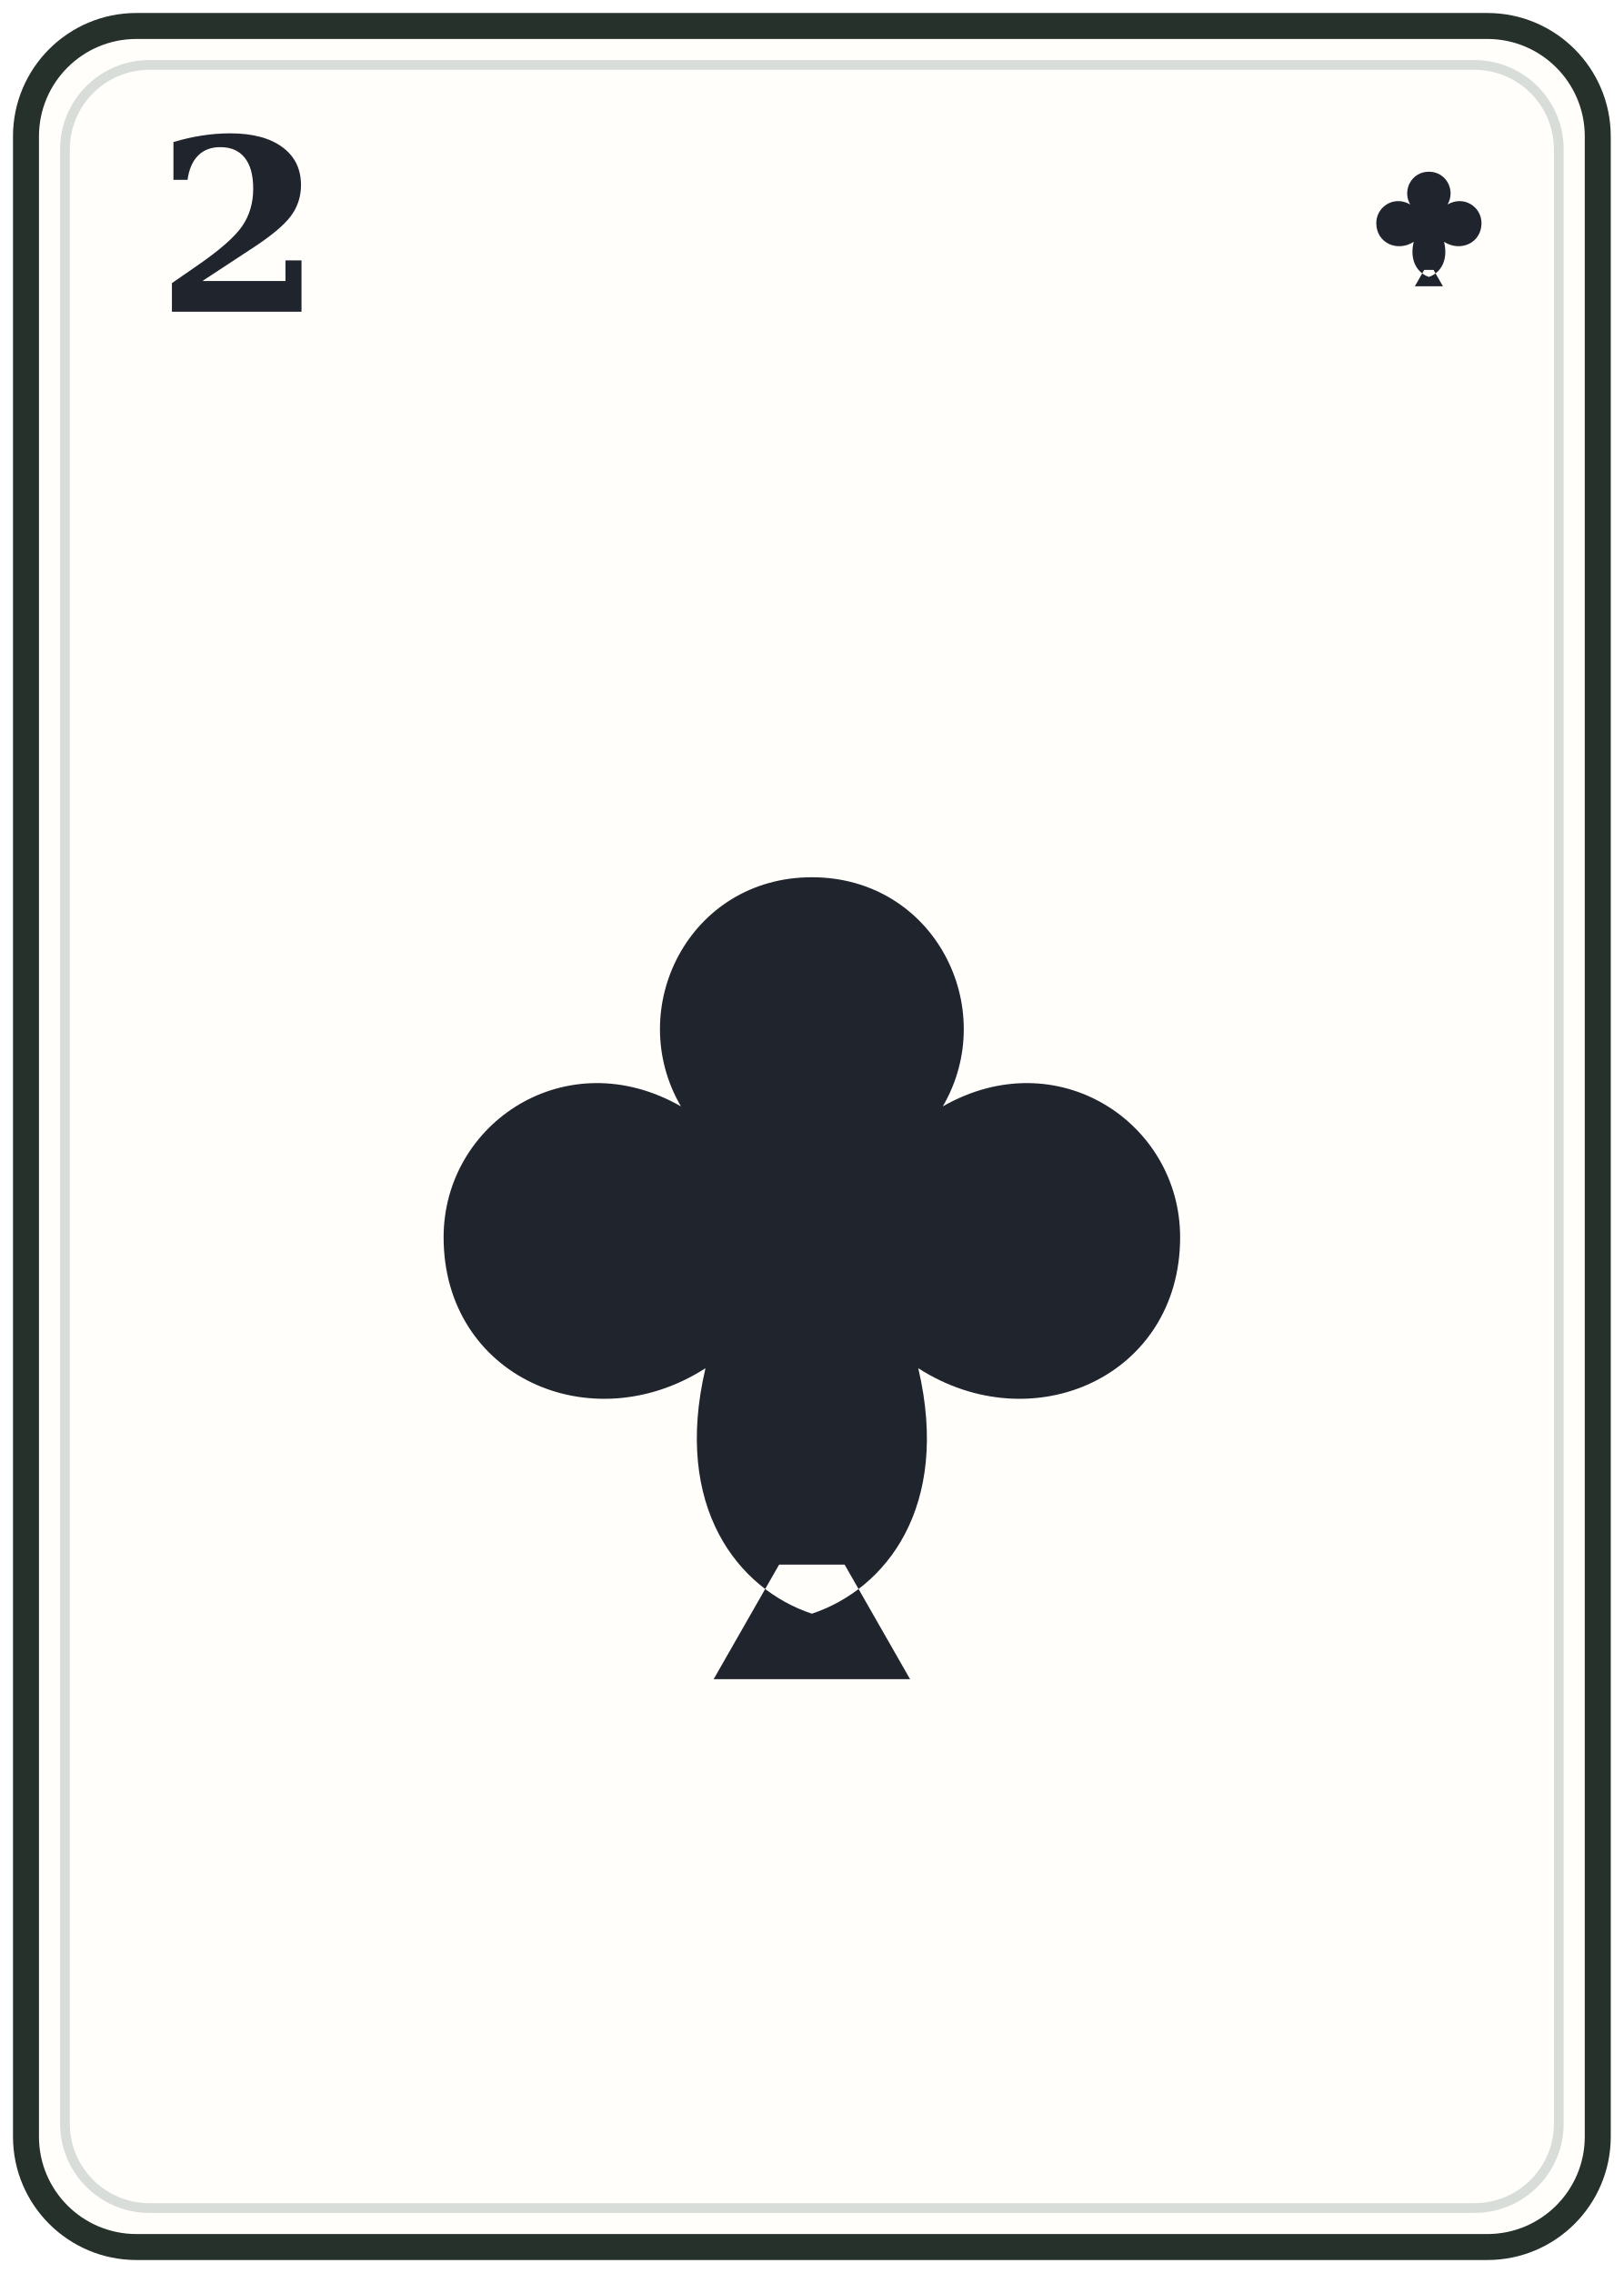
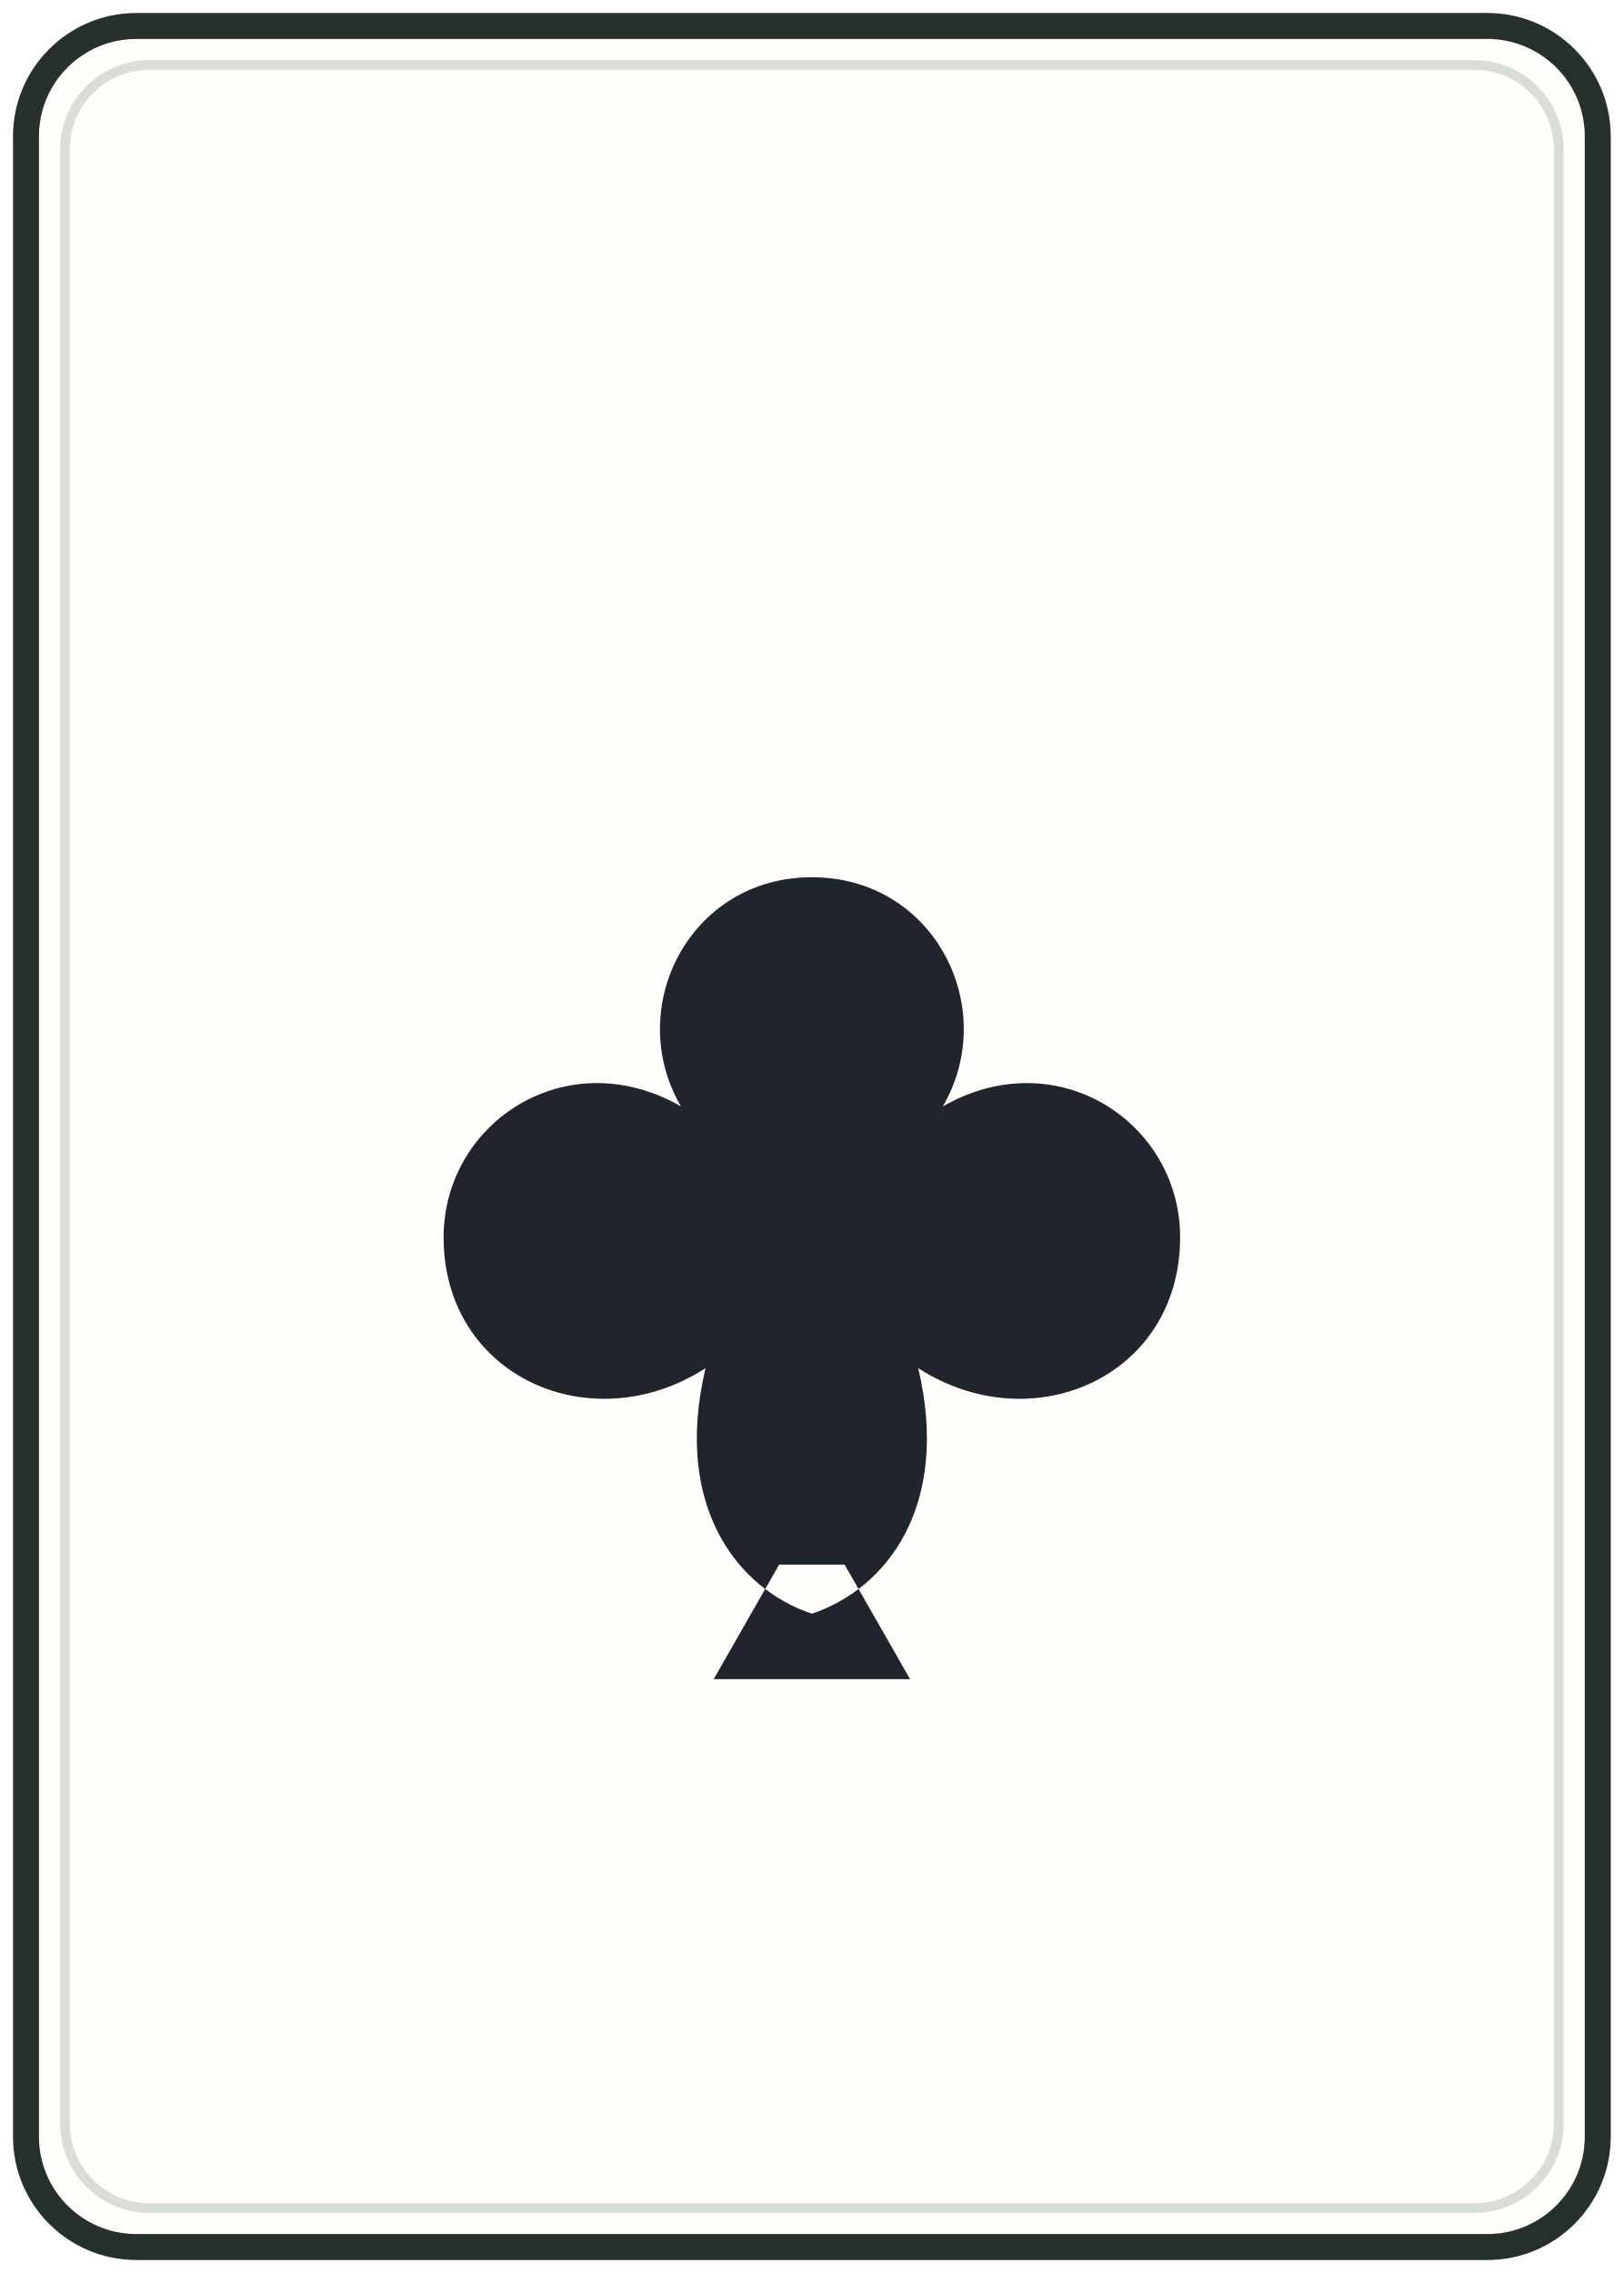
<svg xmlns="http://www.w3.org/2000/svg" width="250" height="350" viewBox="0 0 250 350">
  <rect x="4" y="4" width="242" height="342" rx="17" fill="#fffefb" stroke="#26312c" stroke-width="4" />
  <rect x="10" y="10" width="230" height="330" rx="13" fill="none" stroke="#d8ddd9" stroke-width="1.5" />
-   <text x="24" y="48" font-family="DejaVu Serif,serif" font-weight="bold" font-size="37" fill="#20252d">2</text>
-   <g transform="translate(211.0,25.0) rotate(0 9.0 9.0) scale(0.18)" fill="#20252d">
-     <path d="M50 8C35 8 27 24 34 36 20 28 5 38 5 52c0 17 18 25 32 16-4 17 4 27 13 30 9-3 17-13 13-30 14 9 32 1 32-16 0-14-15-24-29-16 7-12-1-28-16-28Zm-4 84h8l8 14H38Z" />
-   </g>
  <g transform="translate(62.0,125.0) rotate(0 63.0 63.0) scale(1.26)" fill="#20252d">
    <path d="M50 8C35 8 27 24 34 36 20 28 5 38 5 52c0 17 18 25 32 16-4 17 4 27 13 30 9-3 17-13 13-30 14 9 32 1 32-16 0-14-15-24-29-16 7-12-1-28-16-28Zm-4 84h8l8 14H38Z" />
  </g>
</svg>
